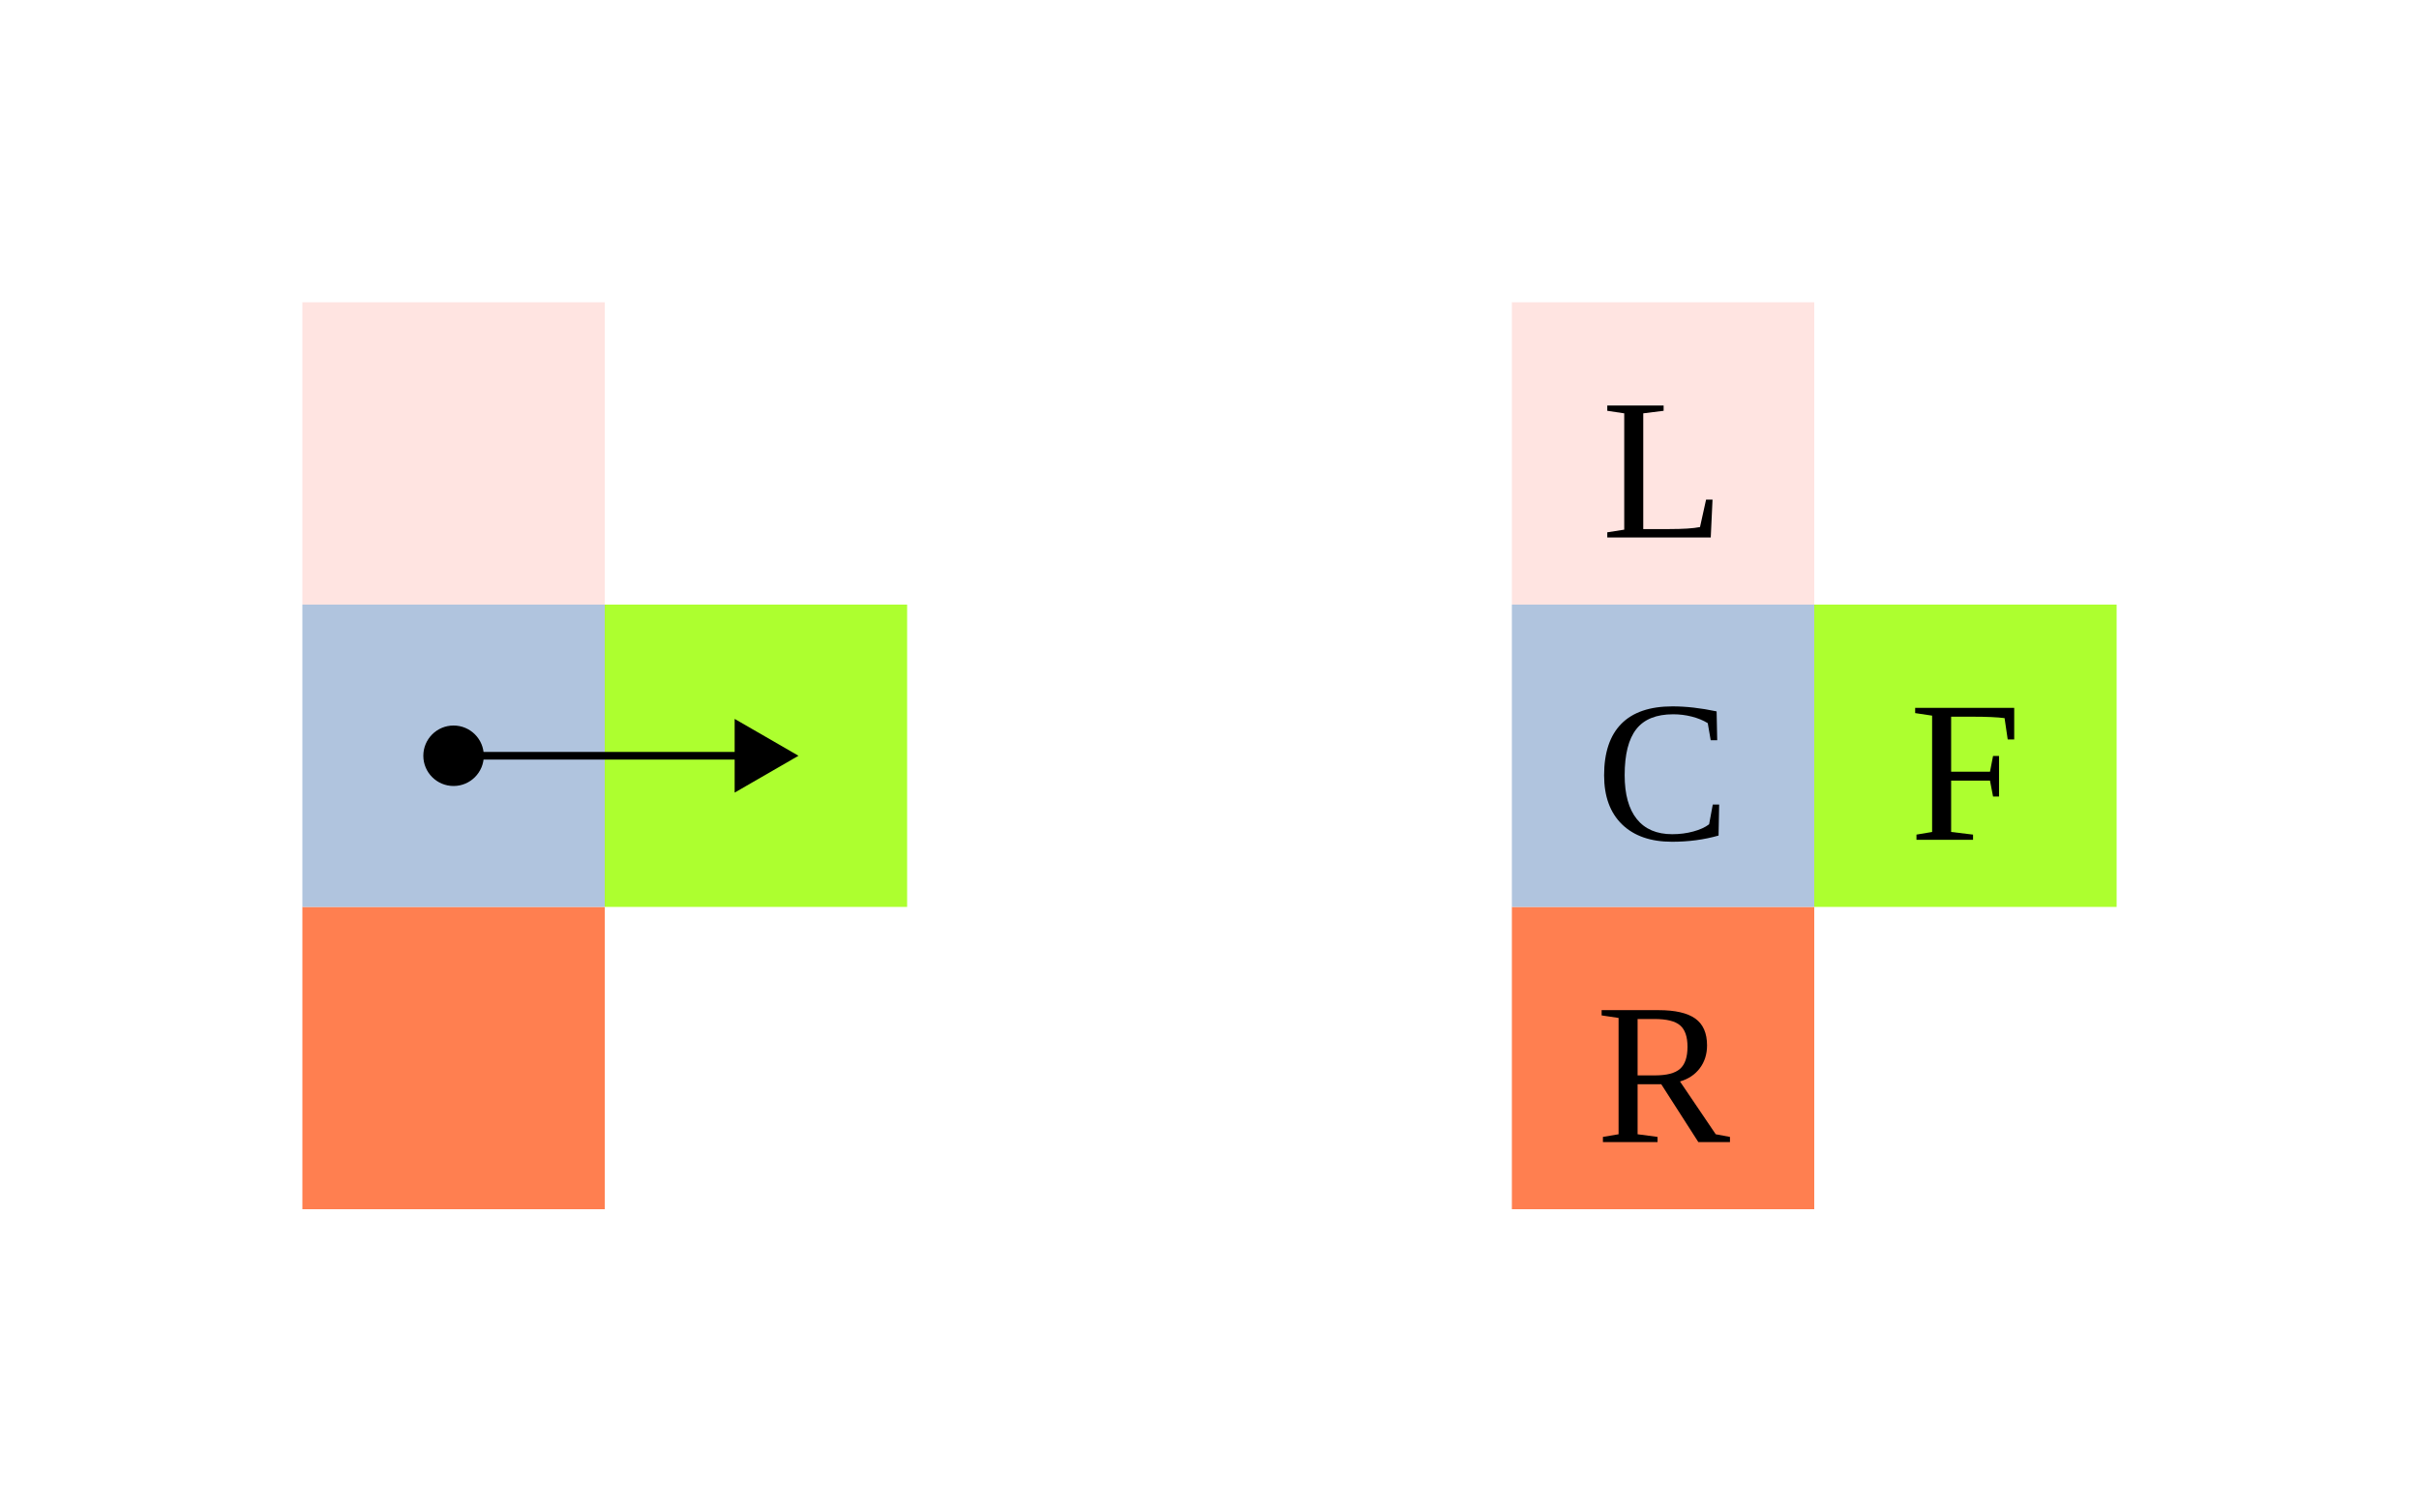
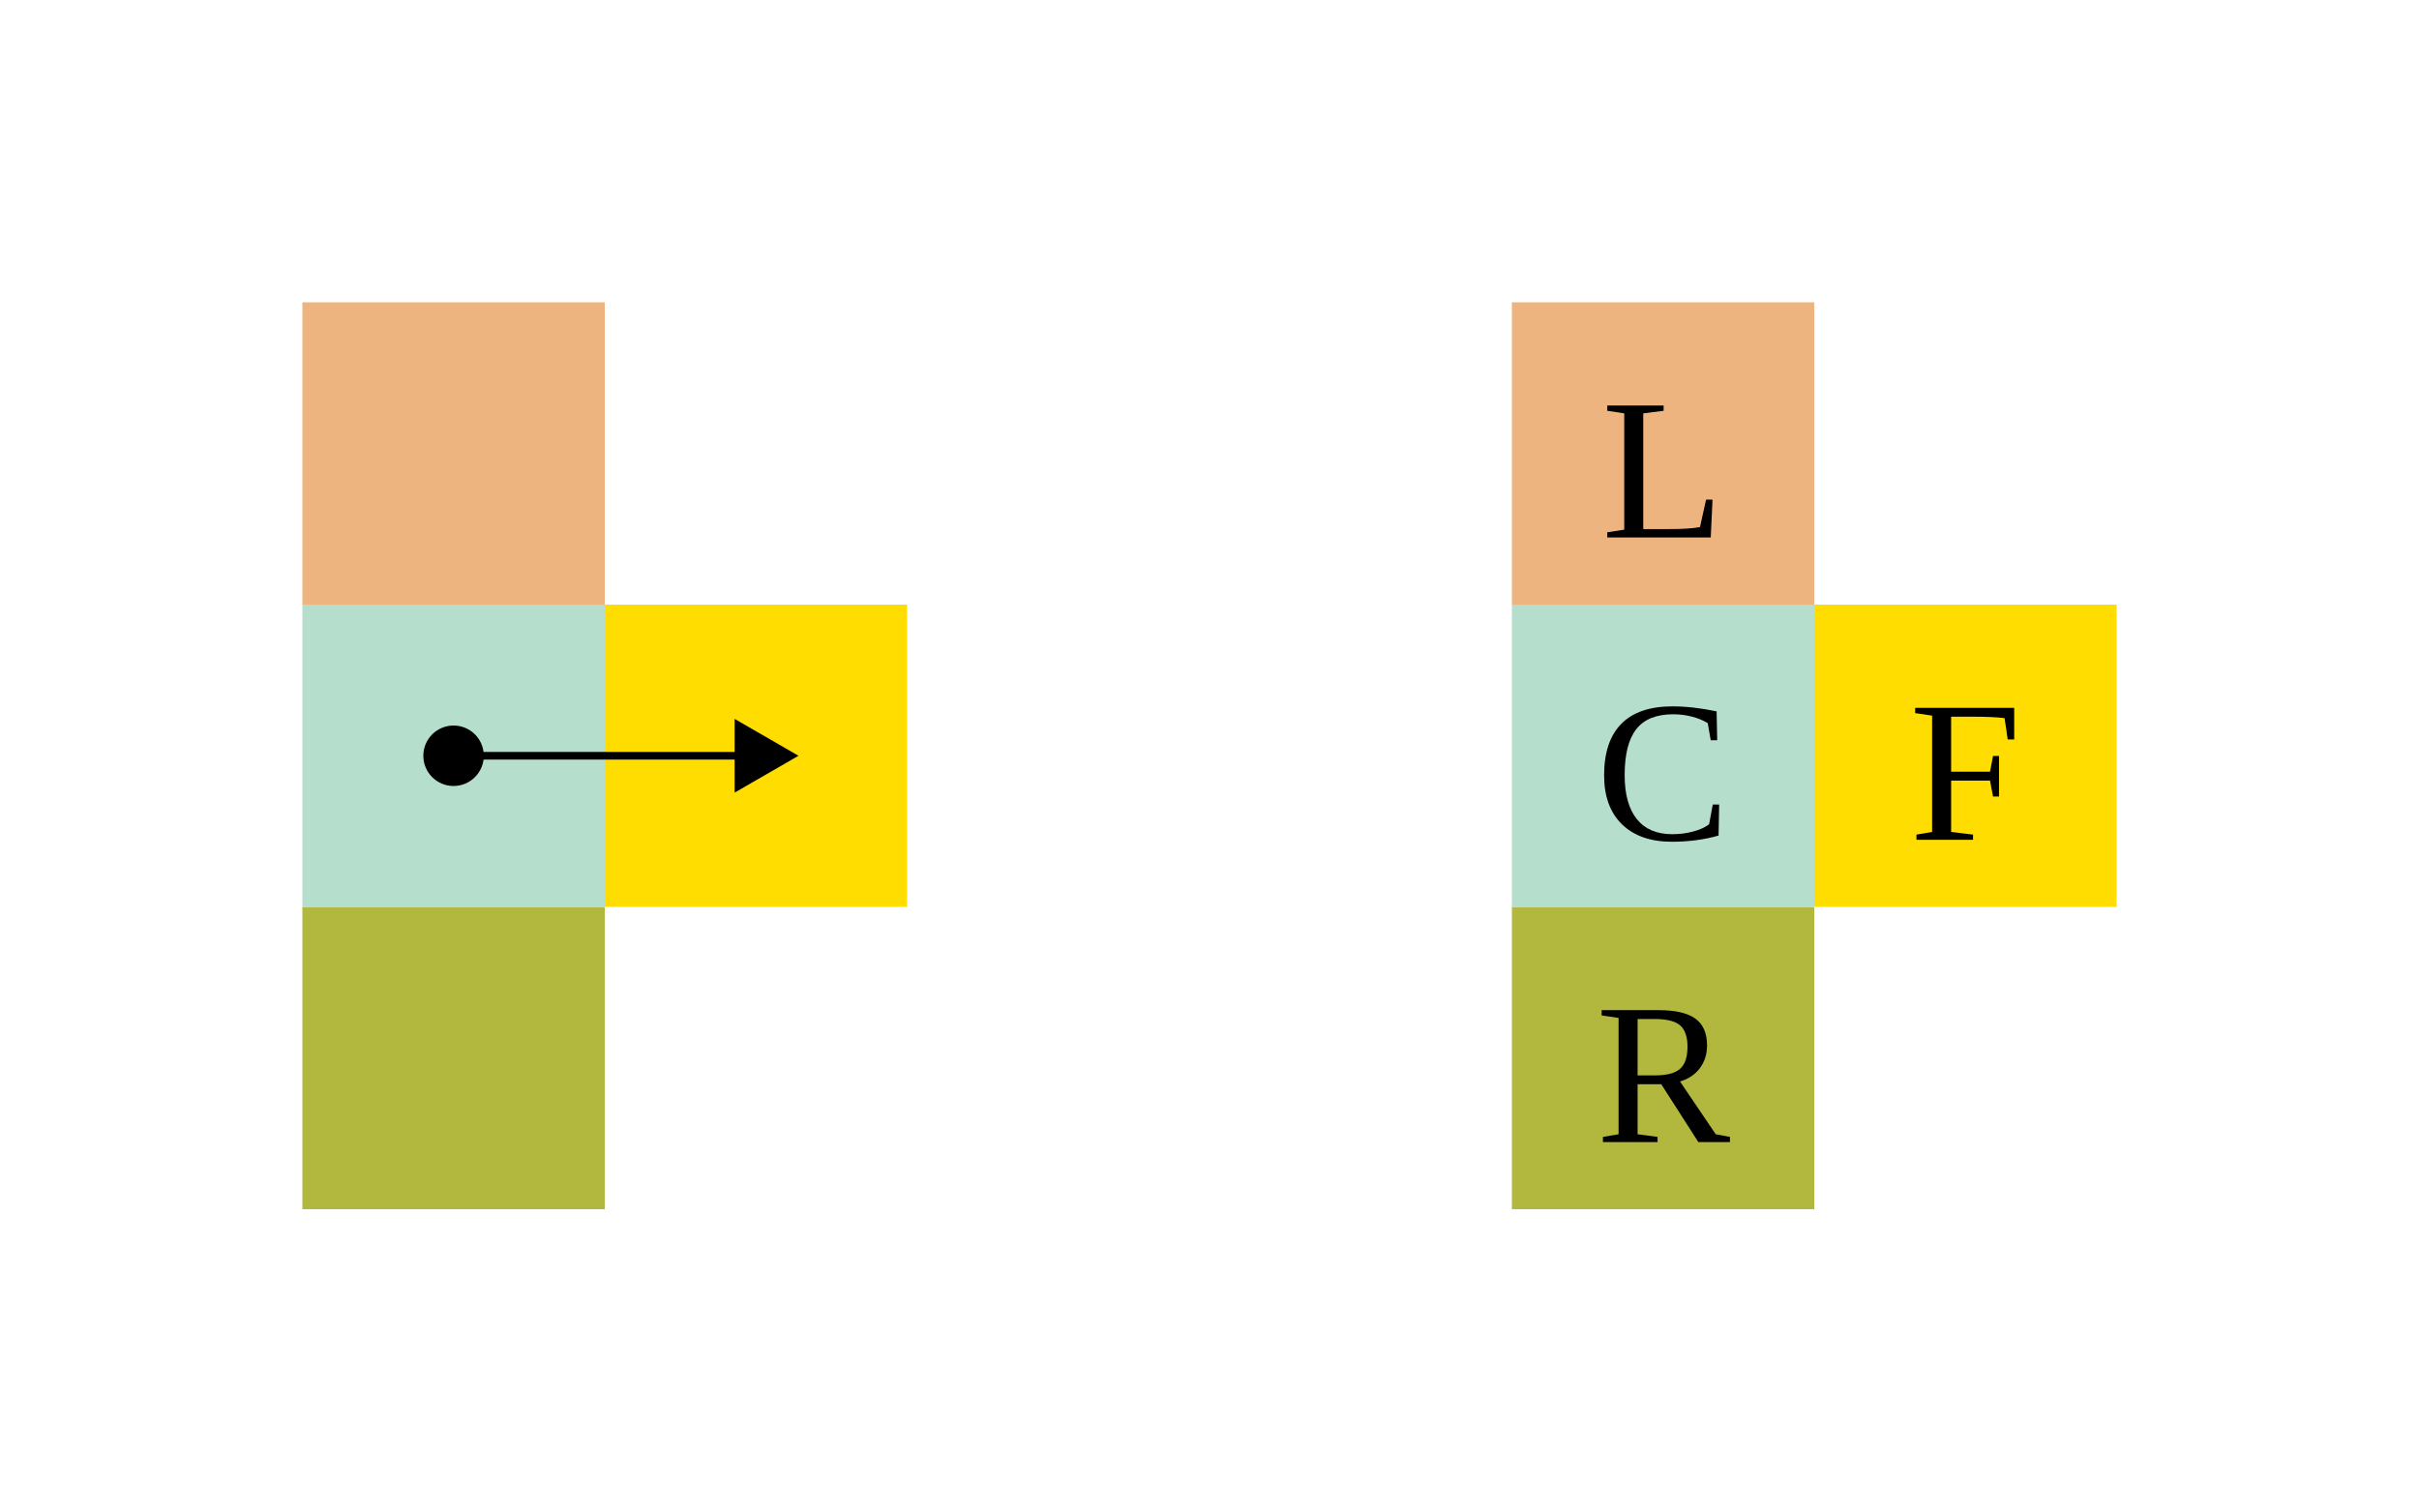
<svg xmlns="http://www.w3.org/2000/svg" viewBox="0.0 0.0 640.0 400.0" height="400" font-size="1" stroke-opacity="1" width="640" stroke="rgb(0,0,0)" version="1.1">
  <defs />
-   <g stroke-linecap="butt" fill="rgb(255,127,80)" stroke-miterlimit="10.0" stroke-width="0.0" fill-opacity="1.0" stroke-opacity="1.0" stroke-linejoin="miter" stroke="rgb(0,0,0)">
+   <g stroke-linecap="butt" fill="rgb(178,183,62)" stroke-miterlimit="10.0" stroke-width="0.0" fill-opacity="1.0" stroke-opacity="1.0" stroke-linejoin="miter" stroke="rgb(0,0,0)">
    <path d="M 480,320 l -0,-80 h -80 l -0,80 Z" />
  </g>
  <g stroke-linecap="butt" fill="rgb(0,0,0)" font-size="53.333px" stroke-miterlimit="10.0" stroke-width="0.0" fill-opacity="1.0" stroke-opacity="1.0" stroke-linejoin="miter" stroke="rgb(0,0,0)">
    <text transform="matrix(1,0,0,1,440,290)" dominant-baseline="middle" text-anchor="middle" stroke="none">R</text>
  </g>
-   <g stroke-linecap="butt" fill="rgb(173,255,47)" stroke-miterlimit="10.0" stroke-width="0.0" fill-opacity="1.0" stroke-opacity="1.0" stroke-linejoin="miter" stroke="rgb(0,0,0)">
+   <g stroke-linecap="butt" fill="rgb(255,221,0)" stroke-miterlimit="10.0" stroke-width="0.0" fill-opacity="1.0" stroke-opacity="1.0" stroke-linejoin="miter" stroke="rgb(0,0,0)">
    <path d="M 560,240 l -0,-80 h -80 l -0,80 Z" />
  </g>
  <g stroke-linecap="butt" fill="rgb(0,0,0)" font-size="53.333px" stroke-miterlimit="10.0" stroke-width="0.0" fill-opacity="1.0" stroke-opacity="1.0" stroke-linejoin="miter" stroke="rgb(0,0,0)">
    <text transform="matrix(1,0,0,1,520,210)" dominant-baseline="middle" text-anchor="middle" stroke="none">F</text>
  </g>
-   <g stroke-linecap="butt" fill="rgb(176,196,222)" stroke-miterlimit="10.0" stroke-width="0.0" fill-opacity="1.0" stroke-opacity="1.0" stroke-linejoin="miter" stroke="rgb(0,0,0)">
+   <g stroke-linecap="butt" fill="rgb(181,222,204)" stroke-miterlimit="10.0" stroke-width="0.0" fill-opacity="1.0" stroke-opacity="1.0" stroke-linejoin="miter" stroke="rgb(0,0,0)">
    <path d="M 480,240 l -0,-80 h -80 l -0,80 Z" />
  </g>
  <g stroke-linecap="butt" fill="rgb(0,0,0)" font-size="53.333px" stroke-miterlimit="10.0" stroke-width="0.0" fill-opacity="1.0" stroke-opacity="1.0" stroke-linejoin="miter" stroke="rgb(0,0,0)">
    <text transform="matrix(1,0,0,1,440,210)" dominant-baseline="middle" text-anchor="middle" stroke="none">C</text>
  </g>
-   <g stroke-linecap="butt" fill="rgb(255,228,225)" stroke-miterlimit="10.0" stroke-width="0.0" fill-opacity="1.0" stroke-opacity="1.0" stroke-linejoin="miter" stroke="rgb(0,0,0)">
+   <g stroke-linecap="butt" fill="rgb(238,180,128)" stroke-miterlimit="10.0" stroke-width="0.0" fill-opacity="1.0" stroke-opacity="1.0" stroke-linejoin="miter" stroke="rgb(0,0,0)">
    <path d="M 480,160 l -0,-80 h -80 l -0,80 Z" />
  </g>
  <g stroke-linecap="butt" fill="rgb(0,0,0)" font-size="53.333px" stroke-miterlimit="10.0" stroke-width="0.0" fill-opacity="1.0" stroke-opacity="1.0" stroke-linejoin="miter" stroke="rgb(0,0,0)">
    <text transform="matrix(1,0,0,1,440,130)" dominant-baseline="middle" text-anchor="middle" stroke="none">L</text>
  </g>
-   <g stroke-linecap="butt" fill="rgb(255,127,80)" stroke-miterlimit="10.0" stroke-width="0.0" fill-opacity="1.0" stroke-opacity="1.0" stroke-linejoin="miter" stroke="rgb(0,0,0)">
+   <g stroke-linecap="butt" fill="rgb(178,183,62)" stroke-miterlimit="10.0" stroke-width="0.0" fill-opacity="1.0" stroke-opacity="1.0" stroke-linejoin="miter" stroke="rgb(0,0,0)">
    <path d="M 160,320 l -0,-80 h -80 l -0,80 Z" />
  </g>
-   <g stroke-linecap="butt" fill="rgb(173,255,47)" stroke-miterlimit="10.0" stroke-width="0.0" fill-opacity="1.0" stroke-opacity="1.0" stroke-linejoin="miter" stroke="rgb(0,0,0)">
+   <g stroke-linecap="butt" fill="rgb(255,221,0)" stroke-miterlimit="10.0" stroke-width="0.0" fill-opacity="1.0" stroke-opacity="1.0" stroke-linejoin="miter" stroke="rgb(0,0,0)">
    <path d="M 240,240 l -0,-80 h -80 l -0,80 Z" />
  </g>
-   <g stroke-linecap="butt" fill="rgb(176,196,222)" stroke-miterlimit="10.0" stroke-width="0.0" fill-opacity="1.0" stroke-opacity="1.0" stroke-linejoin="miter" stroke="rgb(0,0,0)">
+   <g stroke-linecap="butt" fill="rgb(181,222,204)" stroke-miterlimit="10.0" stroke-width="0.0" fill-opacity="1.0" stroke-opacity="1.0" stroke-linejoin="miter" stroke="rgb(0,0,0)">
    <path d="M 160,240 l -0,-80 h -80 l -0,80 Z" />
  </g>
  <g stroke-linecap="butt" fill="rgb(0,0,0)" stroke-miterlimit="10.0" stroke-width="0.0" fill-opacity="1.0" stroke-opacity="1.0" stroke-linejoin="miter" stroke="rgb(0,0,0)">
    <path d="M 128,200 c 0,-4.418 -3.582,-8 -8 -8c -4.418,-0 -8,3.582 -8 8c -0,4.418 3.582,8 8 8c 4.418,0 8,-3.582 8 -8Z" />
  </g>
-   <g stroke-linecap="butt" fill="rgb(255,228,225)" stroke-miterlimit="10.0" stroke-width="0.0" fill-opacity="1.0" stroke-opacity="1.0" stroke-linejoin="miter" stroke="rgb(0,0,0)">
+   <g stroke-linecap="butt" fill="rgb(238,180,128)" stroke-miterlimit="10.0" stroke-width="0.0" fill-opacity="1.0" stroke-opacity="1.0" stroke-linejoin="miter" stroke="rgb(0,0,0)">
    <path d="M 160,160 l -0,-80 h -80 l -0,80 Z" />
  </g>
  <g stroke-linecap="butt" fill="rgb(0,0,0)" stroke-miterlimit="10.0" stroke-width="2.024" fill-opacity="1.0" stroke-opacity="1.0" stroke-linejoin="miter" stroke="rgb(0,0,0)">
    <path d="M 195.381,208 l 13.856,-8 l -13.856,-8 Z" />
  </g>
  <g stroke-linecap="butt" fill="rgb(0,0,0)" stroke-miterlimit="10.0" stroke-width="2.024" fill-opacity="0.0" stroke-opacity="1.0" stroke-linejoin="miter" stroke="rgb(0,0,0)">
    <path d="M 120,200 l 80,0 " />
  </g>
</svg>
